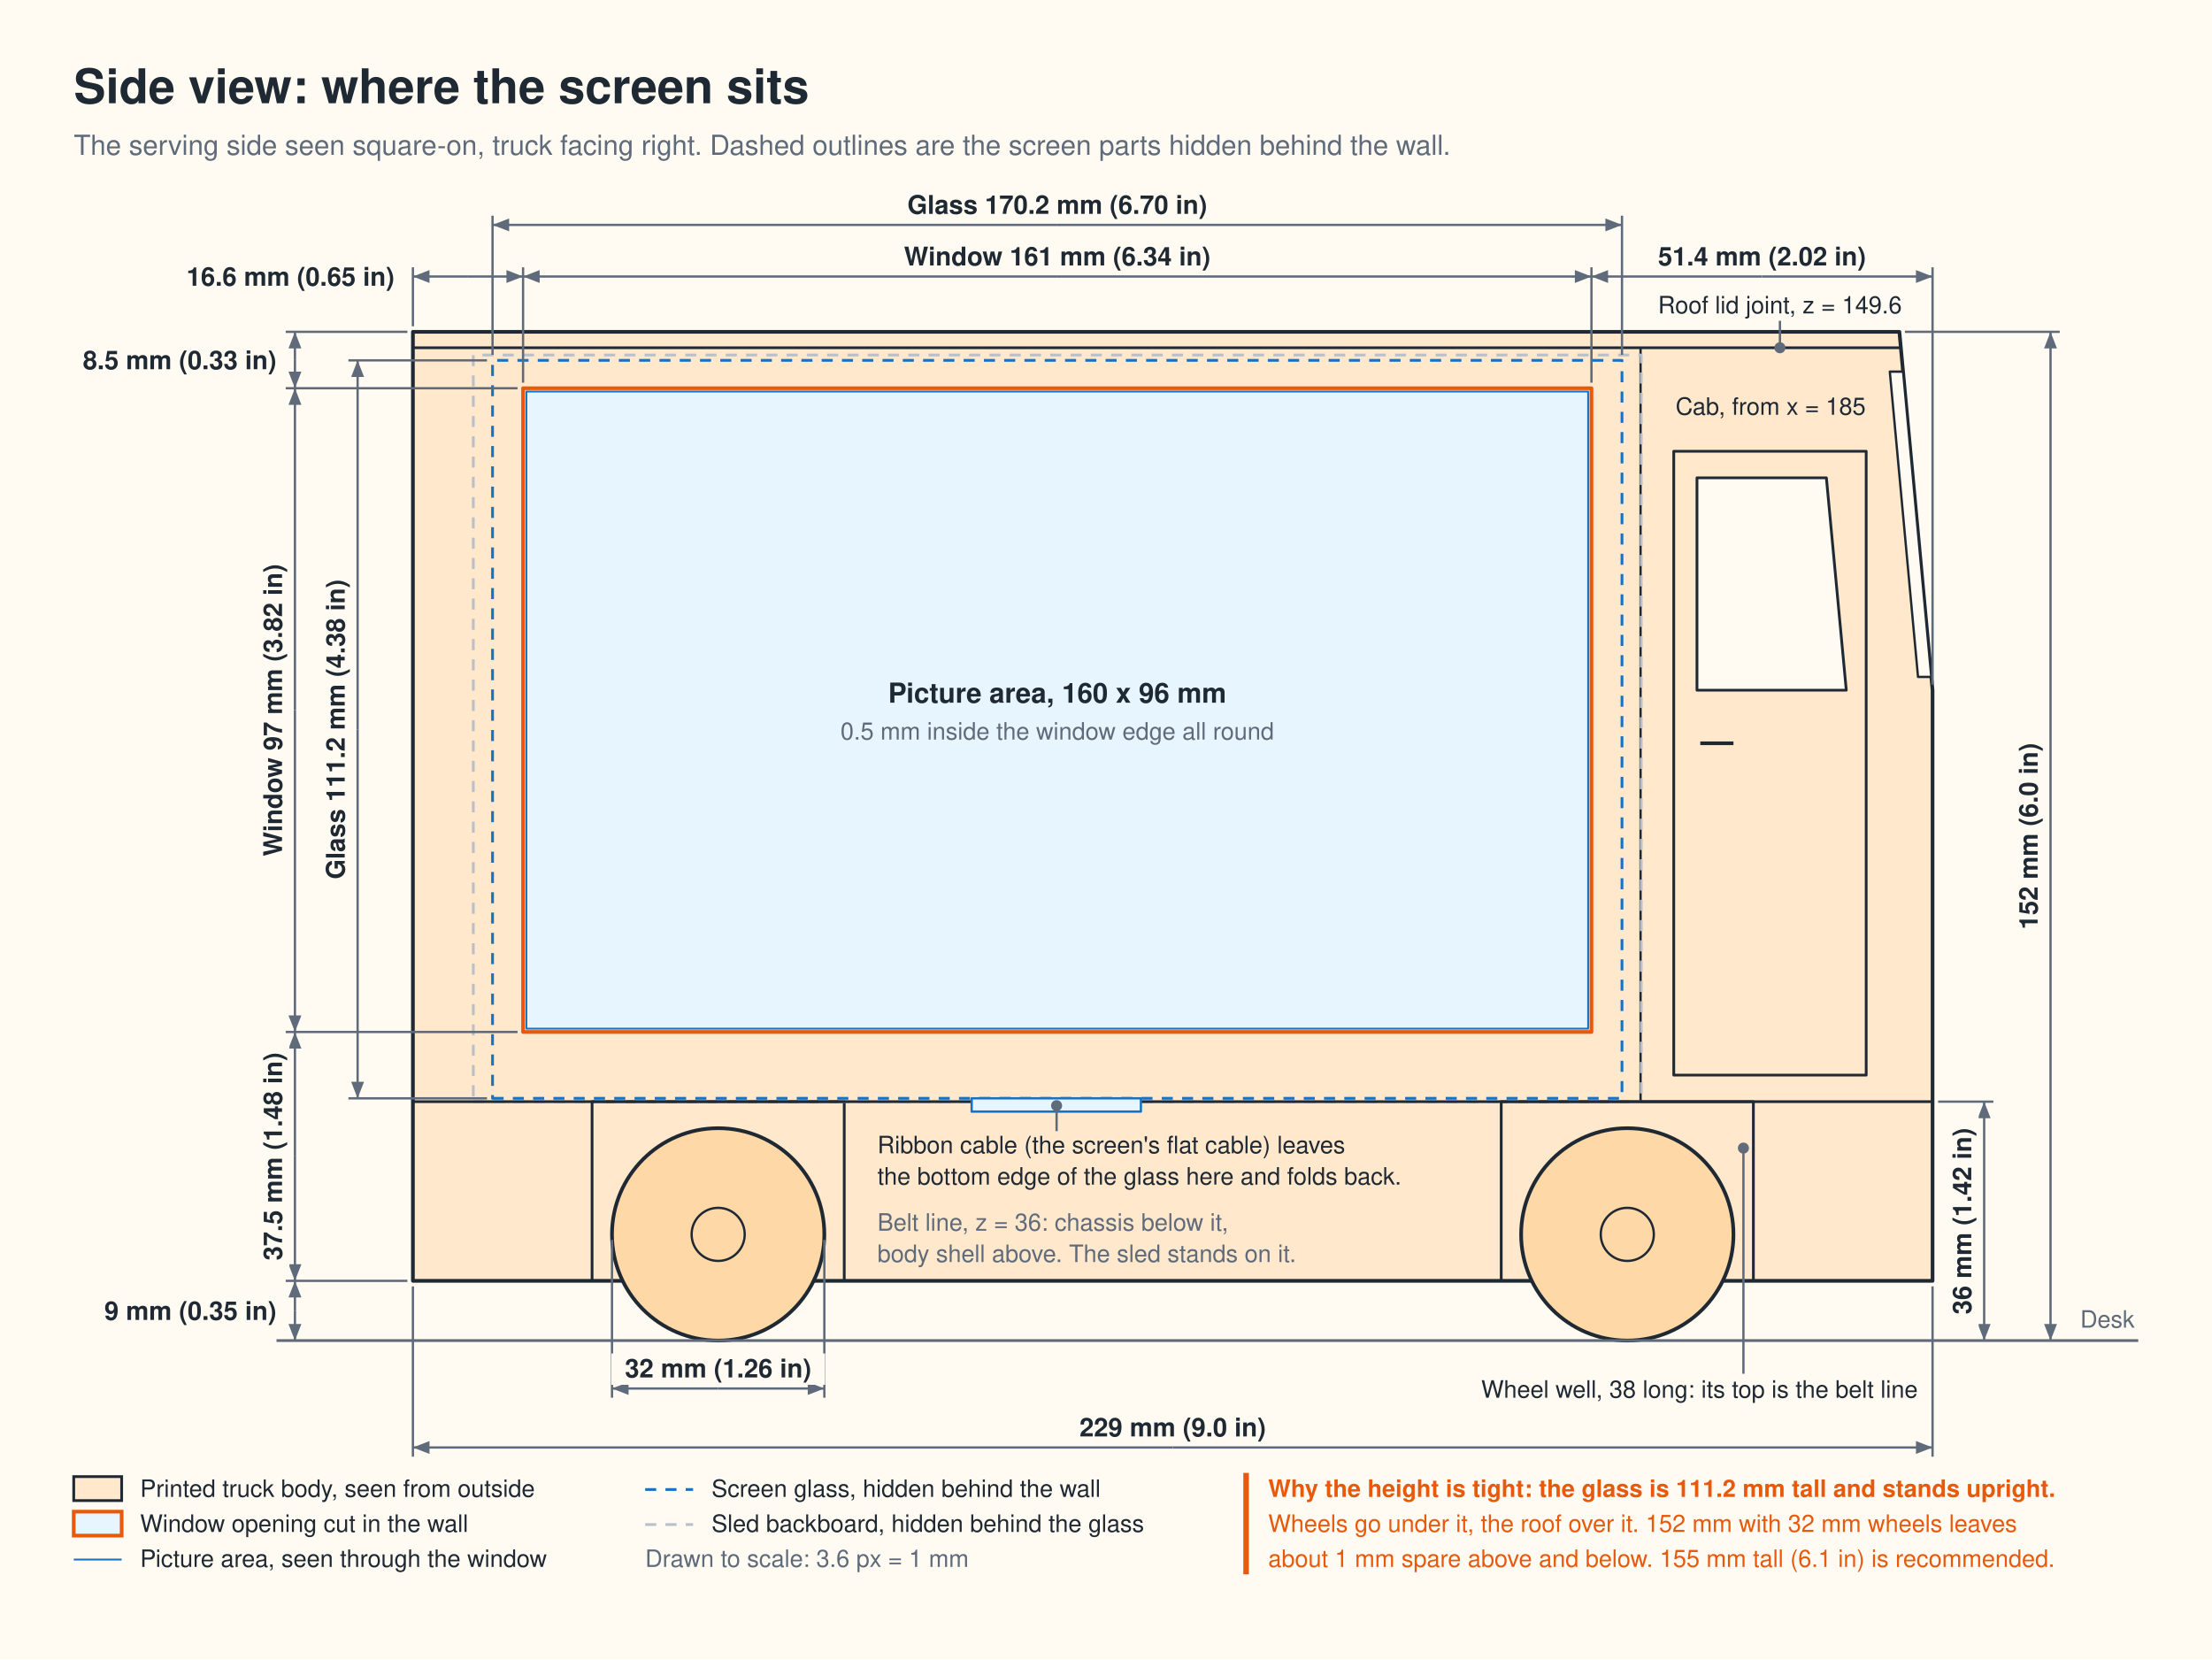
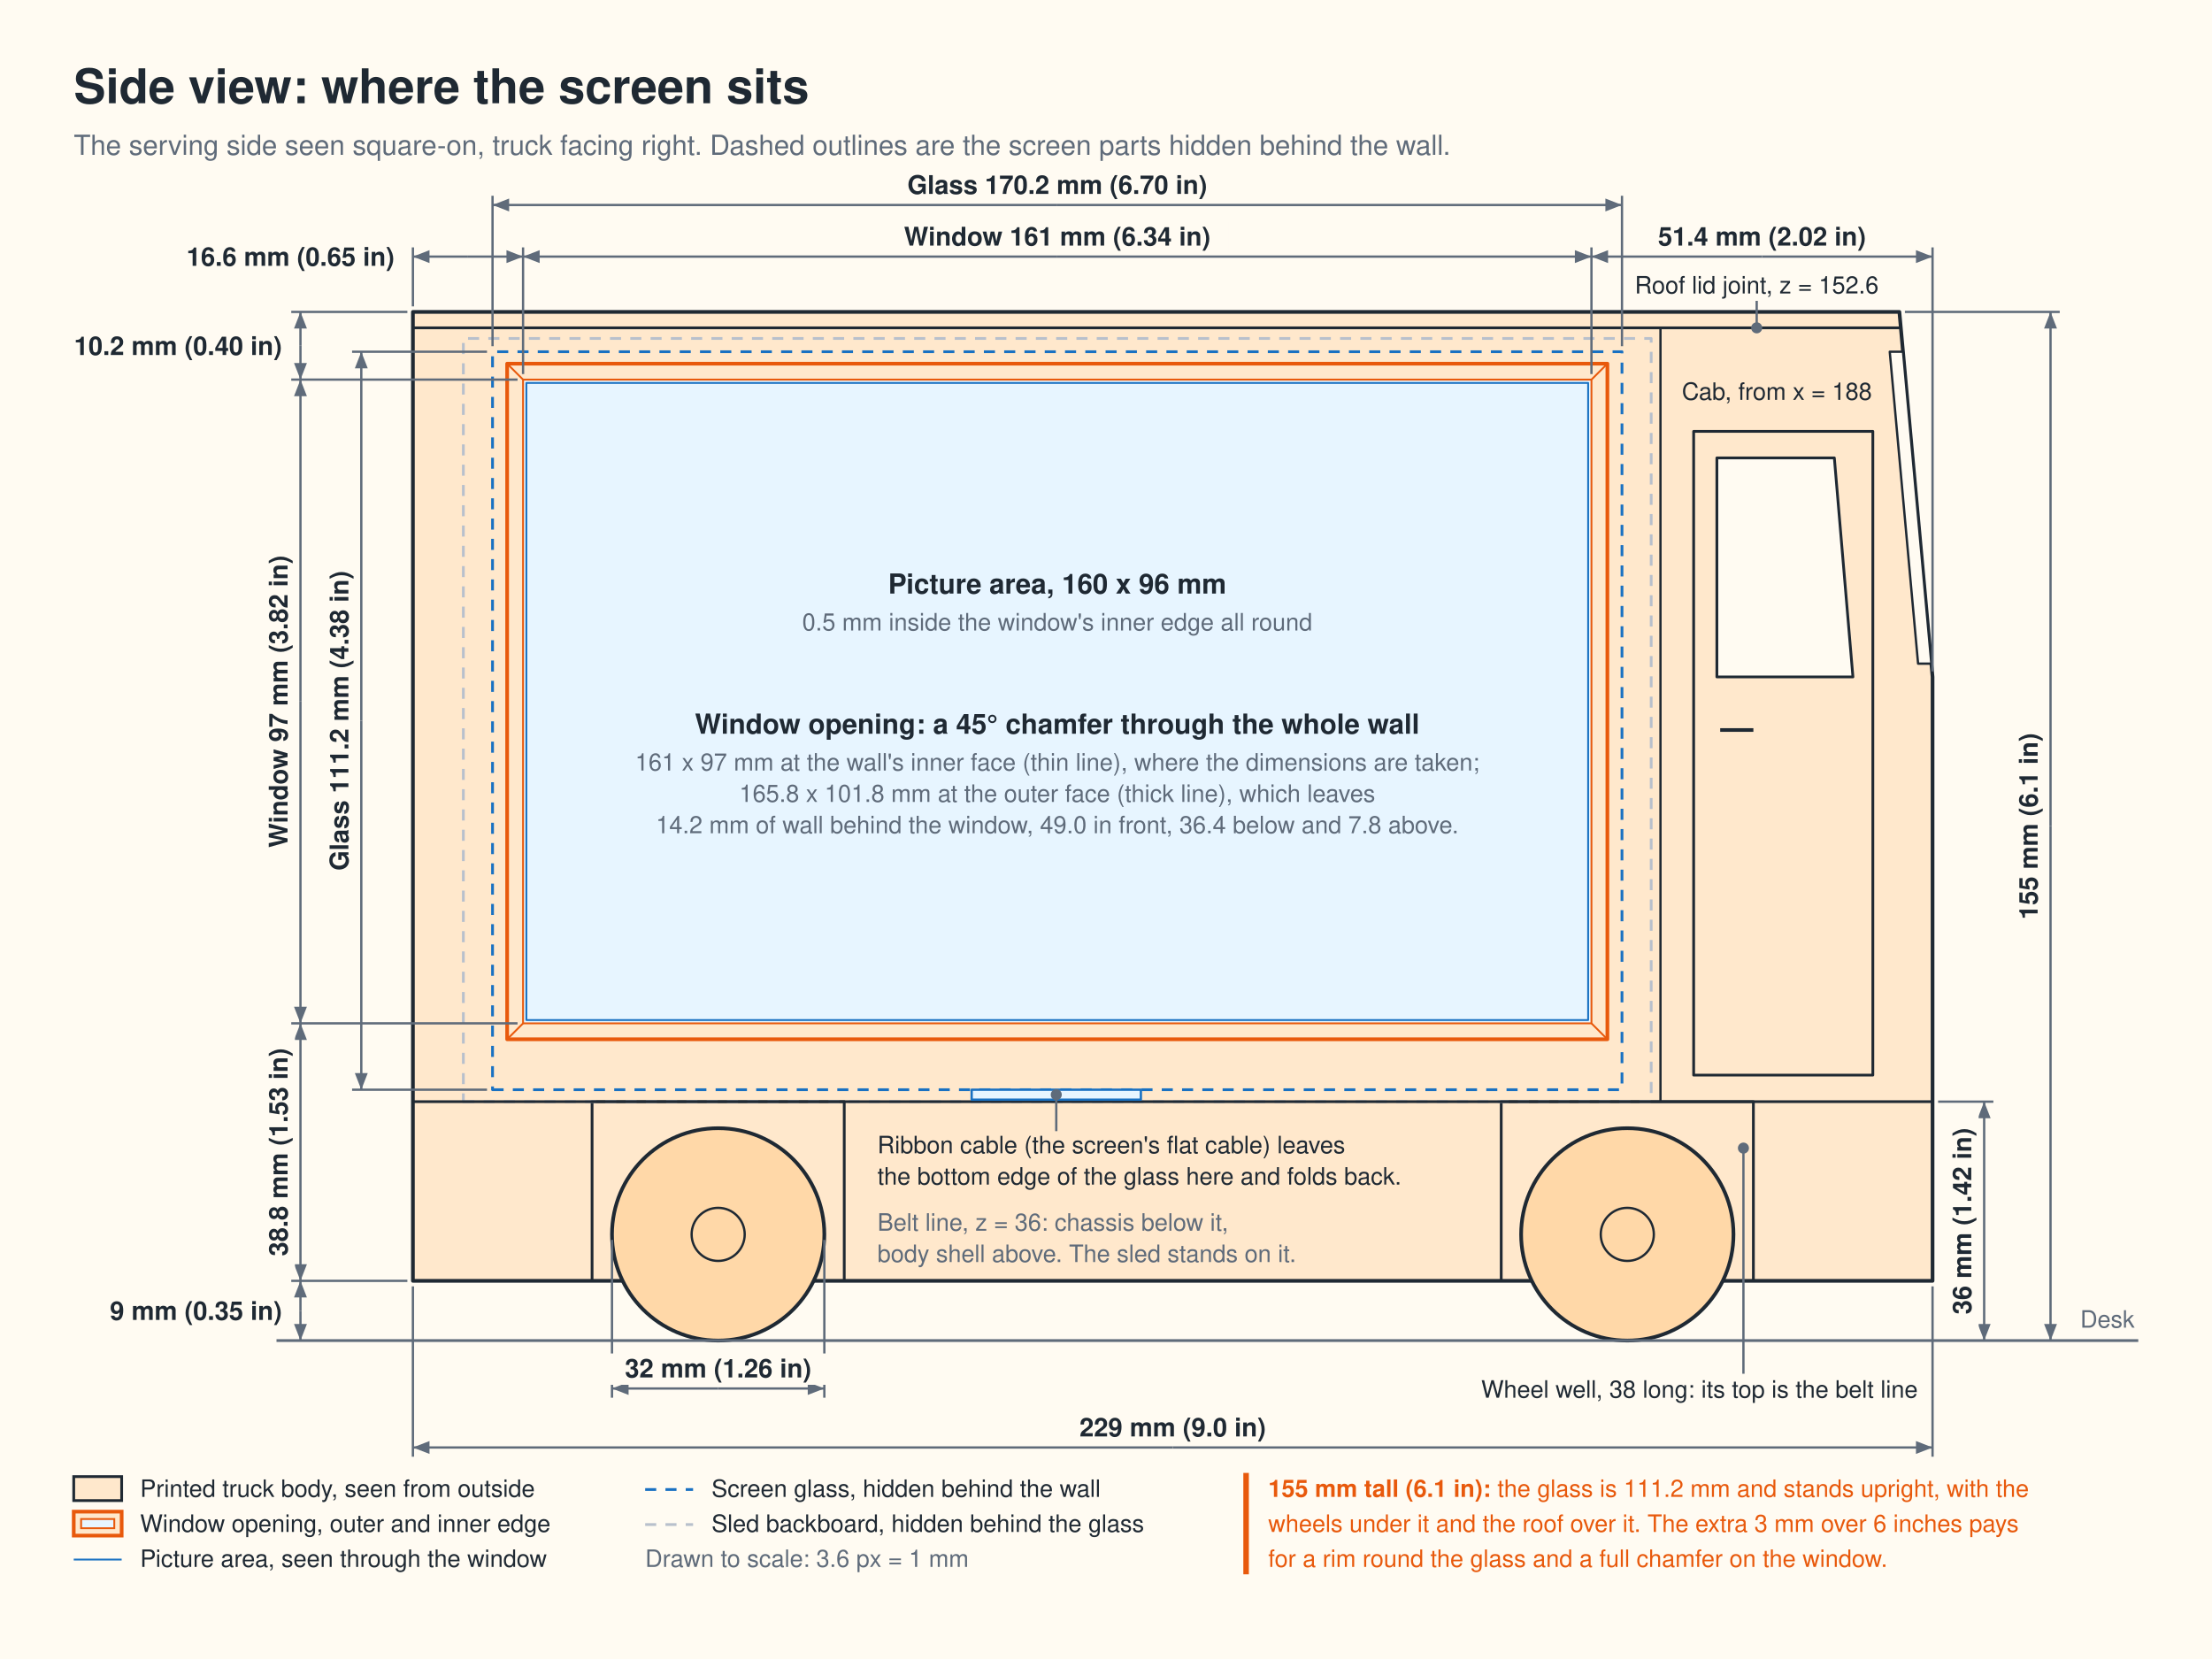
<svg xmlns="http://www.w3.org/2000/svg" viewBox="0 0 1200 900" width="100%" font-family="-apple-system, 'SF Pro Text', 'Helvetica Neue', Helvetica, Arial, sans-serif">
  <rect x="0" y="0" width="1200" height="900" fill="#FFFBF2" />
  <defs>
    <marker id="arrow" markerUnits="userSpaceOnUse" markerWidth="9" markerHeight="7" refX="9" refY="3.5" orient="auto">
      <path d="M0 0 L9 3.5 L0 7 Z" fill="#5F6B7A" />
    </marker>
  </defs>
  <text x="40" y="56" font-size="26" font-weight="700" fill="#1F2933">Side view: where the screen sits</text>
  <text x="40" y="84" font-size="15" fill="#5F6B7A">The serving side seen square-on, truck facing right. Dashed outlines are the screen parts hidden behind the wall.</text>
  <g transform="translate(224 727.2) scale(3.6 -3.6)" stroke-linejoin="round" stroke-linecap="butt" fill="none">
-     <path d="M0 9 V152 H224 L229 98 V9 Z" fill="#FFE8CC" stroke="#1F2933" stroke-width="0.556" />
+     <path d="M0 9 V155 H224 L229 100 V9 Z" fill="#FFE8CC" stroke="#1F2933" stroke-width="0.556" />
    <path d="M27 9 V36 H65 V9" stroke="#1F2933" stroke-width="0.417" />
    <path d="M164 9 V36 H202 V9" stroke="#1F2933" stroke-width="0.417" />
-     <line x1="0" y1="149.6" x2="224.22" y2="149.6" stroke="#1F2933" stroke-width="0.417" />
-     <line x1="185" y1="36" x2="185" y2="149.6" stroke="#1F2933" stroke-width="0.347" />
-     <rect x="190" y="40" width="29" height="94" stroke="#1F2933" stroke-width="0.417" />
-     <path d="M193.5 98 V130 H213 L216 98 Z" fill="#FFFBF2" stroke="#1F2933" stroke-width="0.417" />
-     <line x1="194" y1="90" x2="199" y2="90" stroke="#1F2933" stroke-width="0.556" />
-     <path d="M224.56 146 L228.81 100 H226.81 L222.56 146 Z" fill="#FFFBF2" stroke="#1F2933" stroke-width="0.347" />
-     <rect x="9.1" y="36" width="176" height="112.5" stroke="#B8C0CC" stroke-width="0.417" stroke-dasharray="1.667 1.389" />
-     <rect x="12" y="36.5" width="170.2" height="111.2" stroke="#1971C2" stroke-width="0.417" stroke-dasharray="1.667 1.389" />
+     <line x1="0" y1="152.6" x2="224.22" y2="152.6" stroke="#1F2933" stroke-width="0.417" />
+     <line x1="188" y1="36" x2="188" y2="152.6" stroke="#1F2933" stroke-width="0.347" />
+     <rect x="193" y="40" width="27" height="97" stroke="#1F2933" stroke-width="0.417" />
+     <path d="M196.5 100 V133 H214.2 L217 100 Z" fill="#FFFBF2" stroke="#1F2933" stroke-width="0.417" />
+     <line x1="197" y1="92" x2="202" y2="92" stroke="#1F2933" stroke-width="0.556" />
+     <path d="M224.55 149 L228.82 102 H226.82 L222.55 149 Z" fill="#FFFBF2" stroke="#1F2933" stroke-width="0.347" />
+     <rect x="7.6" y="36" width="179" height="115" stroke="#B8C0CC" stroke-width="0.417" stroke-dasharray="1.667 1.389" />
+     <rect x="12.0" y="37.8" width="170.2" height="111.2" stroke="#1971C2" stroke-width="0.417" stroke-dasharray="1.667 1.389" />
    <line x1="0" y1="36" x2="229" y2="36" stroke="#1F2933" stroke-width="0.417" />
-     <rect x="84.2" y="34.5" width="25.5" height="2" fill="#E7F5FF" stroke="#1971C2" stroke-width="0.347" />
-     <rect x="16.6" y="46.5" width="161" height="97" fill="#E7F5FF" stroke="#E8590C" stroke-width="0.556" />
-     <rect x="17.1" y="47" width="160" height="96" stroke="#1971C2" stroke-width="0.278" />
+     <rect x="84.2" y="36.3" width="25.5" height="1.5" fill="#E7F5FF" stroke="#1971C2" stroke-width="0.347" />
+     <rect x="14.2" y="45.4" width="165.8" height="101.8" fill="#FFE8CC" stroke="#E8590C" stroke-width="0.556" />
+     <path d="M14.2 45.4 L16.6 47.8 M180.0 45.4 L177.6 47.8 M14.2 147.2 L16.6 144.8 M180.0 147.2 L177.6 144.8" stroke="#E8590C" stroke-width="0.278" />
+     <rect x="16.6" y="47.8" width="161" height="97" fill="#E7F5FF" stroke="#E8590C" stroke-width="0.278" />
+     <rect x="17.1" y="48.3" width="160" height="96" stroke="#1971C2" stroke-width="0.278" />
    <circle cx="46" cy="16" r="16" fill="#FFD8A8" stroke="#1F2933" stroke-width="0.556" />
    <circle cx="183" cy="16" r="16" fill="#FFD8A8" stroke="#1F2933" stroke-width="0.556" />
    <circle cx="46" cy="16" r="4" stroke="#1F2933" stroke-width="0.347" />
    <circle cx="183" cy="16" r="4" stroke="#1F2933" stroke-width="0.347" />
  </g>
  <line x1="150" y1="727.2" x2="1160" y2="727.2" stroke="#5F6B7A" stroke-width="1.5" />
  <text x="1158" y="720.2" font-size="13" text-anchor="end" fill="#5F6B7A">Desk</text>
  <g stroke="#5F6B7A" stroke-width="1.25" fill="none">
-     <line x1="224" y1="177" x2="224" y2="145" />
-     <line x1="283.76" y1="207.6" x2="283.76" y2="145" />
-     <line x1="863.36" y1="207.6" x2="863.36" y2="145" />
-     <line x1="1048.4" y1="371.4" x2="1048.4" y2="145" />
-     <line x1="267.2" y1="192.48" x2="267.2" y2="117" />
-     <line x1="879.92" y1="192.48" x2="879.92" y2="117" />
-     <line x1="264.2" y1="195.48" x2="189" y2="195.48" />
-     <line x1="264.2" y1="595.8" x2="189" y2="595.8" />
-     <line x1="221" y1="180" x2="155" y2="180" />
-     <line x1="280.76" y1="210.6" x2="155" y2="210.6" />
-     <line x1="280.76" y1="559.8" x2="155" y2="559.8" />
-     <line x1="221" y1="694.8" x2="155" y2="694.8" />
+     <line x1="224" y1="166.2" x2="224" y2="134.2" />
+     <line x1="283.76" y1="202.92" x2="283.76" y2="134.2" />
+     <line x1="863.36" y1="202.92" x2="863.36" y2="134.2" />
+     <line x1="1048.4" y1="364.2" x2="1048.4" y2="134.2" />
+     <line x1="267.2" y1="187.8" x2="267.2" y2="106.2" />
+     <line x1="879.92" y1="187.8" x2="879.92" y2="106.2" />
+     <line x1="264.2" y1="190.8" x2="191" y2="190.8" />
+     <line x1="264.2" y1="591.12" x2="191" y2="591.12" />
+     <line x1="221" y1="169.2" x2="158" y2="169.2" />
+     <line x1="280.76" y1="205.92" x2="158" y2="205.92" />
+     <line x1="280.76" y1="555.12" x2="158" y2="555.12" />
+     <line x1="221" y1="694.8" x2="158" y2="694.8" />
    <line x1="1051.4" y1="597.6" x2="1081.4" y2="597.6" />
-     <line x1="1033.4" y1="180" x2="1117.4" y2="180" />
+     <line x1="1033.4" y1="169.2" x2="1117.4" y2="169.2" />
    <line x1="332" y1="672.6" x2="332" y2="758.2" />
    <line x1="447.2" y1="672.6" x2="447.2" y2="758.2" />
    <line x1="224" y1="697.8" x2="224" y2="790.2" />
    <line x1="1048.4" y1="697.8" x2="1048.4" y2="790.2" />
-     <line x1="253.88" y1="150" x2="224" y2="150" marker-end="url(#arrow)" />
-     <line x1="253.88" y1="150" x2="283.76" y2="150" marker-end="url(#arrow)" />
+     <line x1="253.88" y1="139.2" x2="224" y2="139.2" marker-end="url(#arrow)" />
+     <line x1="253.88" y1="139.2" x2="283.76" y2="139.2" marker-end="url(#arrow)" />
    <g stroke="none">
-       <rect x="88.87" y="142" width="129.13" height="17" fill="#FFFBF2" />
-       <text x="214" y="155" font-size="14" font-weight="600" text-anchor="end" fill="#1F2933">16.6 mm (0.65 in)</text>
+       <rect x="87.06" y="131.2" width="130.94" height="17" fill="#FFFBF2" />
+       <text x="214" y="144.2" font-size="14" font-weight="600" text-anchor="end" fill="#1F2933">16.6 mm (0.65 in)</text>
    </g>
-     <line x1="573.56" y1="150" x2="283.76" y2="150" marker-end="url(#arrow)" />
-     <line x1="573.56" y1="150" x2="863.36" y2="150" marker-end="url(#arrow)" />
+     <line x1="573.56" y1="139.2" x2="283.76" y2="139.2" marker-end="url(#arrow)" />
+     <line x1="573.56" y1="139.2" x2="863.36" y2="139.2" marker-end="url(#arrow)" />
    <g stroke="none">
-       <rect x="482.32" y="131" width="182.49" height="17" fill="#FFFBF2" />
-       <text x="573.56" y="144" font-size="14" font-weight="600" text-anchor="middle" fill="#1F2933">Window 161 mm (6.34 in)</text>
+       <rect x="480.82" y="120.2" width="185.48" height="17" fill="#FFFBF2" />
+       <text x="573.56" y="133.2" font-size="14" font-weight="600" text-anchor="middle" fill="#1F2933">Window 161 mm (6.34 in)</text>
    </g>
-     <line x1="955.88" y1="150" x2="863.36" y2="150" marker-end="url(#arrow)" />
-     <line x1="955.88" y1="150" x2="1048.4" y2="150" marker-end="url(#arrow)" />
+     <line x1="955.88" y1="139.2" x2="863.36" y2="139.2" marker-end="url(#arrow)" />
+     <line x1="955.88" y1="139.2" x2="1048.4" y2="139.2" marker-end="url(#arrow)" />
    <g stroke="none">
-       <rect x="891.32" y="131" width="129.13" height="17" fill="#FFFBF2" />
-       <text x="955.88" y="144" font-size="14" font-weight="600" text-anchor="middle" fill="#1F2933">51.4 mm (2.02 in)</text>
+       <rect x="890.41" y="120.2" width="130.94" height="17" fill="#FFFBF2" />
+       <text x="955.88" y="133.2" font-size="14" font-weight="600" text-anchor="middle" fill="#1F2933">51.4 mm (2.02 in)</text>
    </g>
-     <line x1="573.56" y1="122" x2="267.2" y2="122" marker-end="url(#arrow)" />
-     <line x1="573.56" y1="122" x2="879.92" y2="122" marker-end="url(#arrow)" />
+     <line x1="573.56" y1="111.2" x2="267.2" y2="111.2" marker-end="url(#arrow)" />
+     <line x1="573.56" y1="111.2" x2="879.92" y2="111.2" marker-end="url(#arrow)" />
    <g stroke="none">
-       <rect x="483.42" y="103" width="180.28" height="17" fill="#FFFBF2" />
-       <text x="573.56" y="116" font-size="14" font-weight="600" text-anchor="middle" fill="#1F2933">Glass 170.2 mm (6.70 in)</text>
+       <rect x="483.13" y="92.2" width="180.86" height="17" fill="#FFFBF2" />
+       <text x="573.56" y="105.2" font-size="14" font-weight="600" text-anchor="middle" fill="#1F2933">Glass 170.2 mm (6.70 in)</text>
    </g>
-     <line x1="160" y1="711" x2="160" y2="694.8" marker-end="url(#arrow)" />
-     <line x1="160" y1="711" x2="160" y2="727.2" marker-end="url(#arrow)" />
+     <line x1="163" y1="711" x2="163" y2="694.8" marker-end="url(#arrow)" />
+     <line x1="163" y1="711" x2="163" y2="727.2" marker-end="url(#arrow)" />
    <g stroke="none">
-       <rect x="47.07" y="703" width="106.93" height="17" fill="#FFFBF2" />
-       <text x="150" y="716" font-size="14" font-weight="600" text-anchor="end" fill="#1F2933">9 mm (0.35 in)</text>
+       <rect x="48.26" y="703" width="108.74" height="17" fill="#FFFBF2" />
+       <text x="153" y="716" font-size="14" font-weight="600" text-anchor="end" fill="#1F2933">9 mm (0.35 in)</text>
    </g>
-     <line x1="160" y1="627.3" x2="160" y2="559.8" marker-end="url(#arrow)" />
-     <line x1="160" y1="627.3" x2="160" y2="694.8" marker-end="url(#arrow)" />
-     <g transform="translate(153 627.3) rotate(-90)" stroke="none">
-       <rect x="-64.56" y="-13" width="129.13" height="17" fill="#FFFBF2" />
-       <text x="0" y="0" font-size="14" font-weight="600" text-anchor="middle" fill="#1F2933">37.5 mm (1.48 in)</text>
+     <line x1="163" y1="624.96" x2="163" y2="555.12" marker-end="url(#arrow)" />
+     <line x1="163" y1="624.96" x2="163" y2="694.8" marker-end="url(#arrow)" />
+     <g transform="translate(156 624.96) rotate(-90)" stroke="none">
+       <rect x="-65.47" y="-13" width="130.94" height="17" fill="#FFFBF2" />
+       <text x="0" y="0" font-size="14" font-weight="600" text-anchor="middle" fill="#1F2933">38.8 mm (1.53 in)</text>
    </g>
-     <line x1="160" y1="385.2" x2="160" y2="210.6" marker-end="url(#arrow)" />
-     <line x1="160" y1="385.2" x2="160" y2="559.8" marker-end="url(#arrow)" />
-     <g transform="translate(153 385.2) rotate(-90)" stroke="none">
-       <rect x="-86.69" y="-13" width="173.37" height="17" fill="#FFFBF2" />
+     <line x1="163" y1="380.52" x2="163" y2="205.92" marker-end="url(#arrow)" />
+     <line x1="163" y1="380.52" x2="163" y2="555.12" marker-end="url(#arrow)" />
+     <g transform="translate(156 380.52) rotate(-90)" stroke="none">
+       <rect x="-88.18" y="-13" width="176.36" height="17" fill="#FFFBF2" />
      <text x="0" y="0" font-size="14" font-weight="600" text-anchor="middle" fill="#1F2933">Window 97 mm (3.82 in)</text>
    </g>
-     <line x1="160" y1="195.3" x2="160" y2="180" marker-end="url(#arrow)" />
-     <line x1="160" y1="195.3" x2="160" y2="210.6" marker-end="url(#arrow)" />
+     <line x1="163" y1="187.56" x2="163" y2="169.2" marker-end="url(#arrow)" />
+     <line x1="163" y1="187.56" x2="163" y2="205.92" marker-end="url(#arrow)" />
    <g stroke="none">
-       <rect x="33.99" y="187.3" width="120.01" height="17" fill="#FFFBF2" />
-       <text x="150" y="200.3" font-size="14" font-weight="600" text-anchor="end" fill="#1F2933">8.5 mm (0.33 in)</text>
+       <rect x="26.06" y="179.56" width="130.94" height="17" fill="#FFFBF2" />
+       <text x="153" y="192.56" font-size="14" font-weight="600" text-anchor="end" fill="#1F2933">10.2 mm (0.40 in)</text>
    </g>
-     <line x1="194" y1="395.64" x2="194" y2="195.48" marker-end="url(#arrow)" />
-     <line x1="194" y1="395.64" x2="194" y2="595.8" marker-end="url(#arrow)" />
-     <g transform="translate(187 395.64) rotate(-90)" stroke="none">
-       <rect x="-90.14" y="-13" width="180.28" height="17" fill="#FFFBF2" />
+     <line x1="196" y1="390.96" x2="196" y2="190.8" marker-end="url(#arrow)" />
+     <line x1="196" y1="390.96" x2="196" y2="591.12" marker-end="url(#arrow)" />
+     <g transform="translate(189 390.96) rotate(-90)" stroke="none">
+       <rect x="-90.43" y="-13" width="180.86" height="17" fill="#FFFBF2" />
      <text x="0" y="0" font-size="14" font-weight="600" text-anchor="middle" fill="#1F2933">Glass 111.2 mm (4.38 in)</text>
    </g>
    <line x1="1076.4" y1="662.4" x2="1076.4" y2="597.6" marker-end="url(#arrow)" />
    <line x1="1076.4" y1="662.4" x2="1076.4" y2="727.2" marker-end="url(#arrow)" />
    <g transform="translate(1069.4 662.4) rotate(-90)" stroke="none">
-       <rect x="-58.02" y="-13" width="116.05" height="17" fill="#FFFBF2" />
+       <rect x="-58.93" y="-13" width="117.86" height="17" fill="#FFFBF2" />
      <text x="0" y="0" font-size="14" font-weight="600" text-anchor="middle" fill="#1F2933">36 mm (1.42 in)</text>
    </g>
-     <line x1="1112.4" y1="453.6" x2="1112.4" y2="180" marker-end="url(#arrow)" />
-     <line x1="1112.4" y1="453.6" x2="1112.4" y2="727.2" marker-end="url(#arrow)" />
-     <g transform="translate(1105.4 453.6) rotate(-90)" stroke="none">
-       <rect x="-58.02" y="-13" width="116.05" height="17" fill="#FFFBF2" />
-       <text x="0" y="0" font-size="14" font-weight="600" text-anchor="middle" fill="#1F2933">152 mm (6.0 in)</text>
+     <line x1="1112.4" y1="448.2" x2="1112.4" y2="169.2" marker-end="url(#arrow)" />
+     <line x1="1112.4" y1="448.2" x2="1112.4" y2="727.2" marker-end="url(#arrow)" />
+     <g transform="translate(1105.4 448.2) rotate(-90)" stroke="none">
+       <rect x="-58.93" y="-13" width="117.86" height="17" fill="#FFFBF2" />
+       <text x="0" y="0" font-size="14" font-weight="600" text-anchor="middle" fill="#1F2933">155 mm (6.1 in)</text>
    </g>
    <line x1="389.6" y1="753.2" x2="332" y2="753.2" marker-end="url(#arrow)" />
    <line x1="389.6" y1="753.2" x2="447.2" y2="753.2" marker-end="url(#arrow)" />
    <g stroke="none">
-       <rect x="331.58" y="734.2" width="116.05" height="17" fill="#FFFBF2" />
+       <rect x="330.67" y="734.2" width="117.86" height="17" fill="#FFFBF2" />
      <text x="389.6" y="747.2" font-size="14" font-weight="600" text-anchor="middle" fill="#1F2933">32 mm (1.26 in)</text>
    </g>
    <line x1="636.2" y1="785.2" x2="224" y2="785.2" marker-end="url(#arrow)" />
    <line x1="636.2" y1="785.2" x2="1048.4" y2="785.2" marker-end="url(#arrow)" />
    <g stroke="none">
-       <rect x="578.18" y="766.2" width="116.05" height="17" fill="#FFFBF2" />
+       <rect x="577.27" y="766.2" width="117.86" height="17" fill="#FFFBF2" />
      <text x="636.2" y="779.2" font-size="14" font-weight="600" text-anchor="middle" fill="#1F2933">229 mm (9.0 in)</text>
    </g>
  </g>
-   <text x="573.56" y="381.2" font-size="15" font-weight="600" text-anchor="middle" fill="#1F2933">Picture area, 160 x 96 mm</text>
-   <text x="573.56" y="401.2" font-size="13" text-anchor="middle" fill="#5F6B7A">0.5 mm inside the window edge all round</text>
-   <text x="965.6" y="170" font-size="13" text-anchor="middle" fill="#1F2933">Roof lid joint, z = 149.6</text>
-   <polyline points="965.6,174 965.6,188.64" fill="none" stroke="#5F6B7A" stroke-width="1.25" />
-   <circle cx="965.6" cy="188.64" r="3" fill="#5F6B7A" />
-   <text x="960.56" y="225" font-size="13" text-anchor="middle" fill="#1F2933">Cab, from x = 185</text>
+   <text x="573.56" y="322" font-size="15" font-weight="600" text-anchor="middle" fill="#1F2933">Picture area, 160 x 96 mm</text>
+   <text x="573.56" y="342" font-size="13" text-anchor="middle" fill="#5F6B7A">0.5 mm inside the window's inner edge all round</text>
+   <text x="573.56" y="398" font-size="15" font-weight="600" text-anchor="middle" fill="#1F2933">Window opening: a 45° chamfer through the whole wall</text>
+   <text x="573.56" y="418" font-size="13" text-anchor="middle" fill="#5F6B7A">161 x 97 mm at the wall's inner face (thin line), where the dimensions are taken;</text>
+   <text x="573.56" y="435" font-size="13" text-anchor="middle" fill="#5F6B7A">165.8 x 101.8 mm at the outer face (thick line), which leaves</text>
+   <text x="573.56" y="452" font-size="13" text-anchor="middle" fill="#5F6B7A">14.2 mm of wall behind the window, 49.0 in front, 36.4 below and 7.8 above.</text>
+   <text x="953" y="159.2" font-size="13" text-anchor="middle" fill="#1F2933">Roof lid joint, z = 152.6</text>
+   <polyline points="953,163.2 953,177.84" fill="none" stroke="#5F6B7A" stroke-width="1.25" />
+   <circle cx="953" cy="177.84" r="3" fill="#5F6B7A" />
+   <text x="963.96" y="216.9" font-size="13" text-anchor="middle" fill="#1F2933">Cab, from x = 188</text>
  <text x="476" y="625.6" font-size="13" fill="#1F2933">Ribbon cable (the screen's flat cable) leaves</text>
  <text x="476" y="642.6" font-size="13" fill="#1F2933">the bottom edge of the glass here and folds back.</text>
-   <polyline points="573.2,613.6 573.2,599.76" fill="none" stroke="#5F6B7A" stroke-width="1.25" />
-   <circle cx="573.2" cy="599.76" r="3" fill="#5F6B7A" />
+   <polyline points="573.02,613.6 573.02,593.82" fill="none" stroke="#5F6B7A" stroke-width="1.25" />
+   <circle cx="573.02" cy="593.82" r="3" fill="#5F6B7A" />
  <text x="476" y="667.6" font-size="13" fill="#5F6B7A">Belt line, z = 36: chassis below it,</text>
  <text x="476" y="684.6" font-size="13" fill="#5F6B7A">body shell above. The sled stands on it.</text>
  <text x="1040.4" y="758.2" font-size="13" text-anchor="end" fill="#1F2933">Wheel well, 38 long: its top is the belt line</text>
  <polyline points="945.8,745.2 945.8,622.8" fill="none" stroke="#5F6B7A" stroke-width="1.25" />
  <circle cx="945.8" cy="622.8" r="3" fill="#5F6B7A" />
  <rect x="40" y="801" width="26" height="13" fill="#FFE8CC" stroke="#1F2933" stroke-width="1.5" />
  <text x="76" y="812" font-size="13" fill="#1F2933">Printed truck body, seen from outside</text>
-   <rect x="40" y="820" width="26" height="13" fill="#E7F5FF" stroke="#E8590C" stroke-width="2" />
-   <text x="76" y="831" font-size="13" fill="#1F2933">Window opening cut in the wall</text>
+   <rect x="40" y="820" width="26" height="13" fill="#FFE8CC" stroke="#E8590C" stroke-width="2" />
+   <rect x="44" y="824" width="18" height="5" fill="#E7F5FF" stroke="#E8590C" stroke-width="1" />
+   <text x="76" y="831" font-size="13" fill="#1F2933">Window opening, outer and inner edge</text>
  <line x1="40" y1="846" x2="66" y2="846" stroke="#1971C2" stroke-width="1" />
  <text x="76" y="850" font-size="13" fill="#1F2933">Picture area, seen through the window</text>
  <line x1="350" y1="808" x2="376" y2="808" stroke="#1971C2" stroke-width="1.5" stroke-dasharray="6 5" />
  <text x="386" y="812" font-size="13" fill="#1F2933">Screen glass, hidden behind the wall</text>
  <line x1="350" y1="827" x2="376" y2="827" stroke="#B8C0CC" stroke-width="1.5" stroke-dasharray="6 5" />
  <text x="386" y="831" font-size="13" fill="#1F2933">Sled backboard, hidden behind the glass</text>
  <text x="350" y="850" font-size="13" fill="#5F6B7A">Drawn to scale: 3.6 px = 1 mm</text>
  <line x1="676" y1="799" x2="676" y2="854" stroke="#E8590C" stroke-width="3" />
-   <text x="688" y="812" font-size="13" font-weight="600" fill="#E8590C">Why the height is tight: the glass is 111.2 mm tall and stands upright.</text>
-   <text x="688" y="831" font-size="13" fill="#E8590C">Wheels go under it, the roof over it. 152 mm with 32 mm wheels leaves</text>
-   <text x="688" y="850" font-size="13" fill="#E8590C">about 1 mm spare above and below. 155 mm tall (6.1 in) is recommended.</text>
+   <text x="688" y="812" font-size="13" fill="#E8590C">
+     <tspan font-weight="600">155 mm tall (6.1 in):</tspan> the glass is 111.2 mm and stands upright, with the</text>
+   <text x="688" y="831" font-size="13" fill="#E8590C">wheels under it and the roof over it. The extra 3 mm over 6 inches pays</text>
+   <text x="688" y="850" font-size="13" fill="#E8590C">for a rim round the glass and a full chamfer on the window.</text>
</svg>
